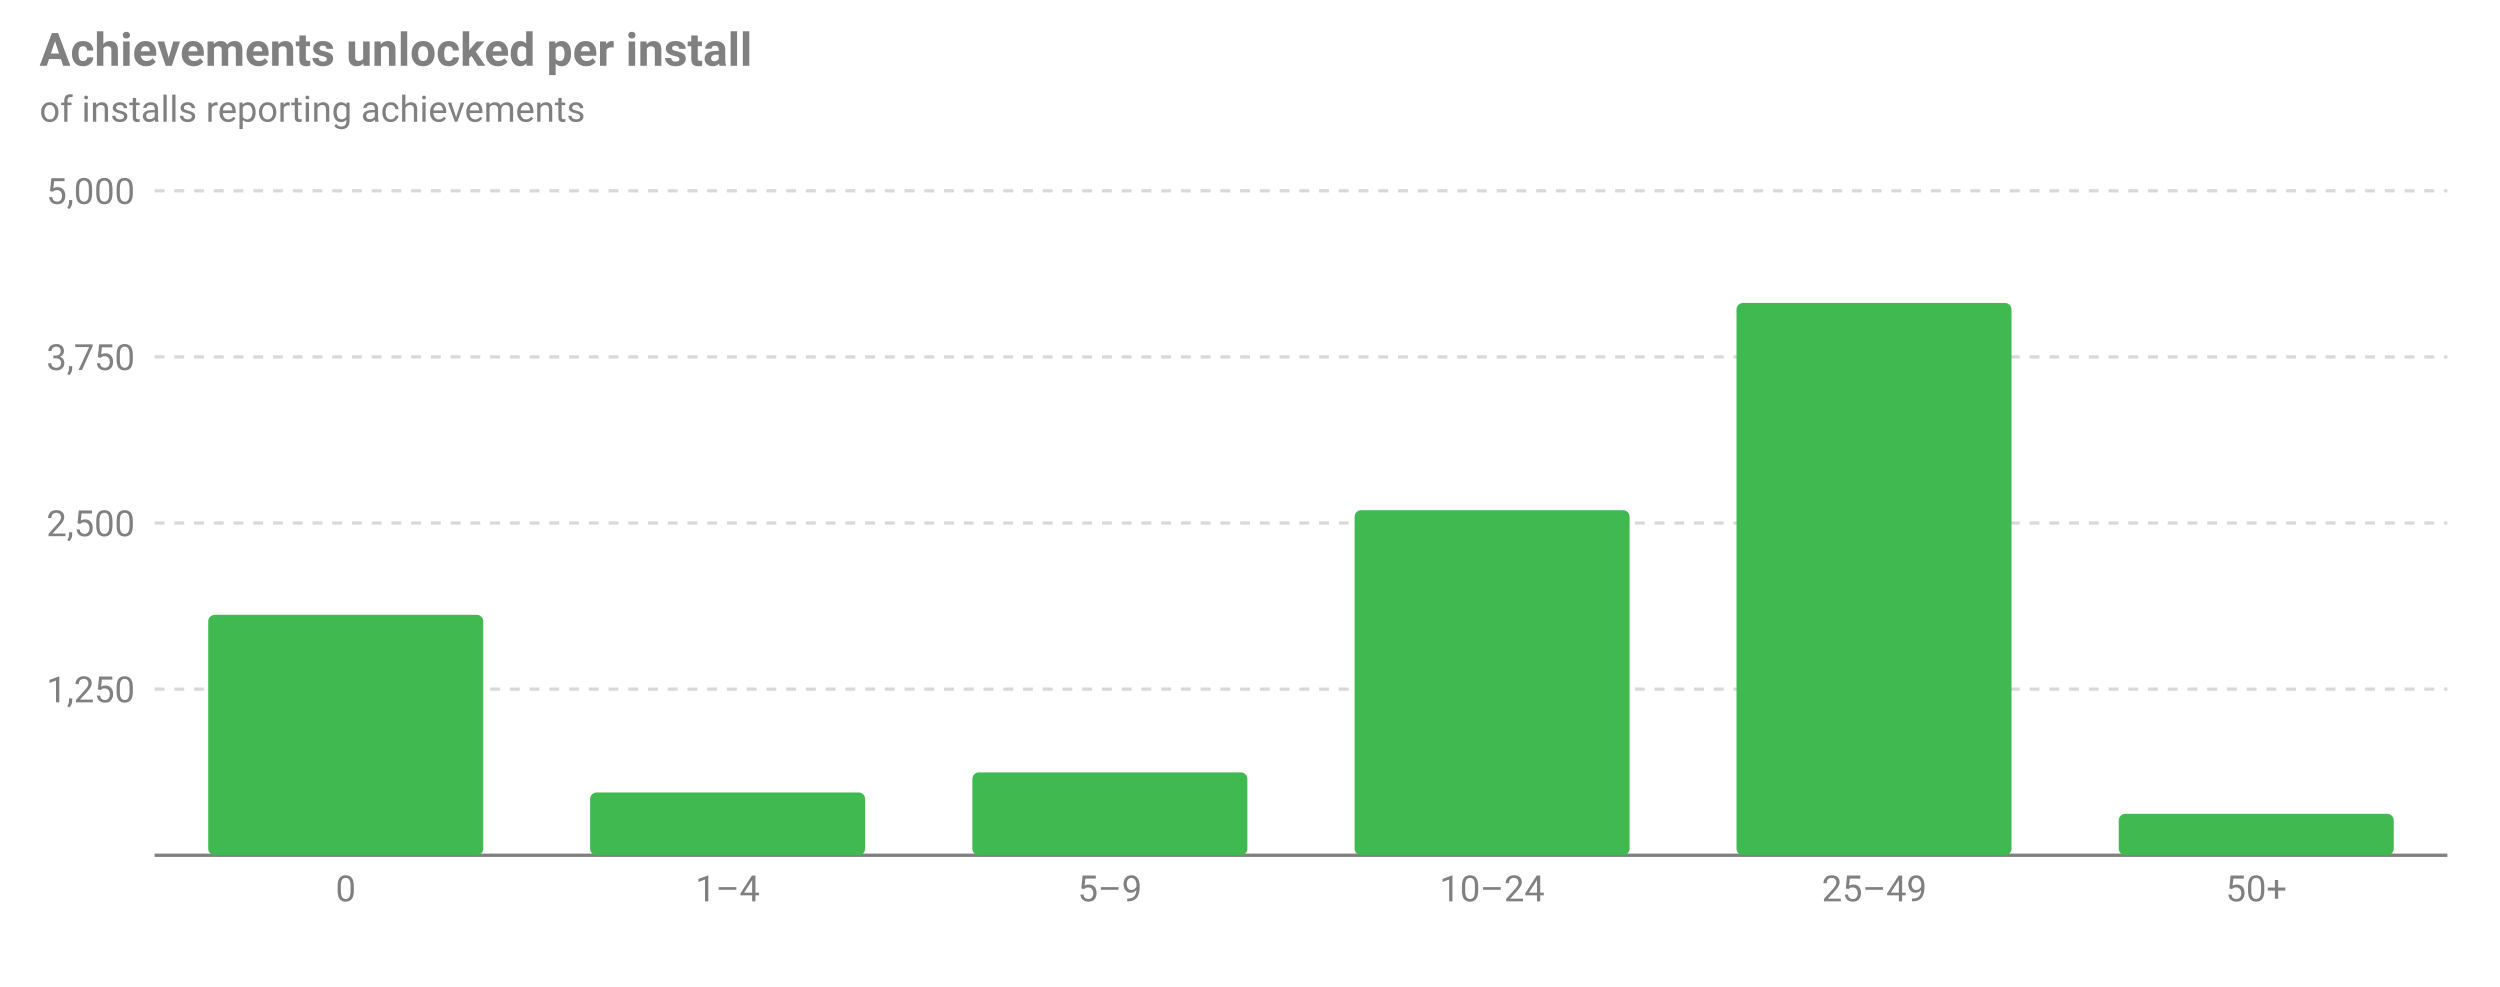
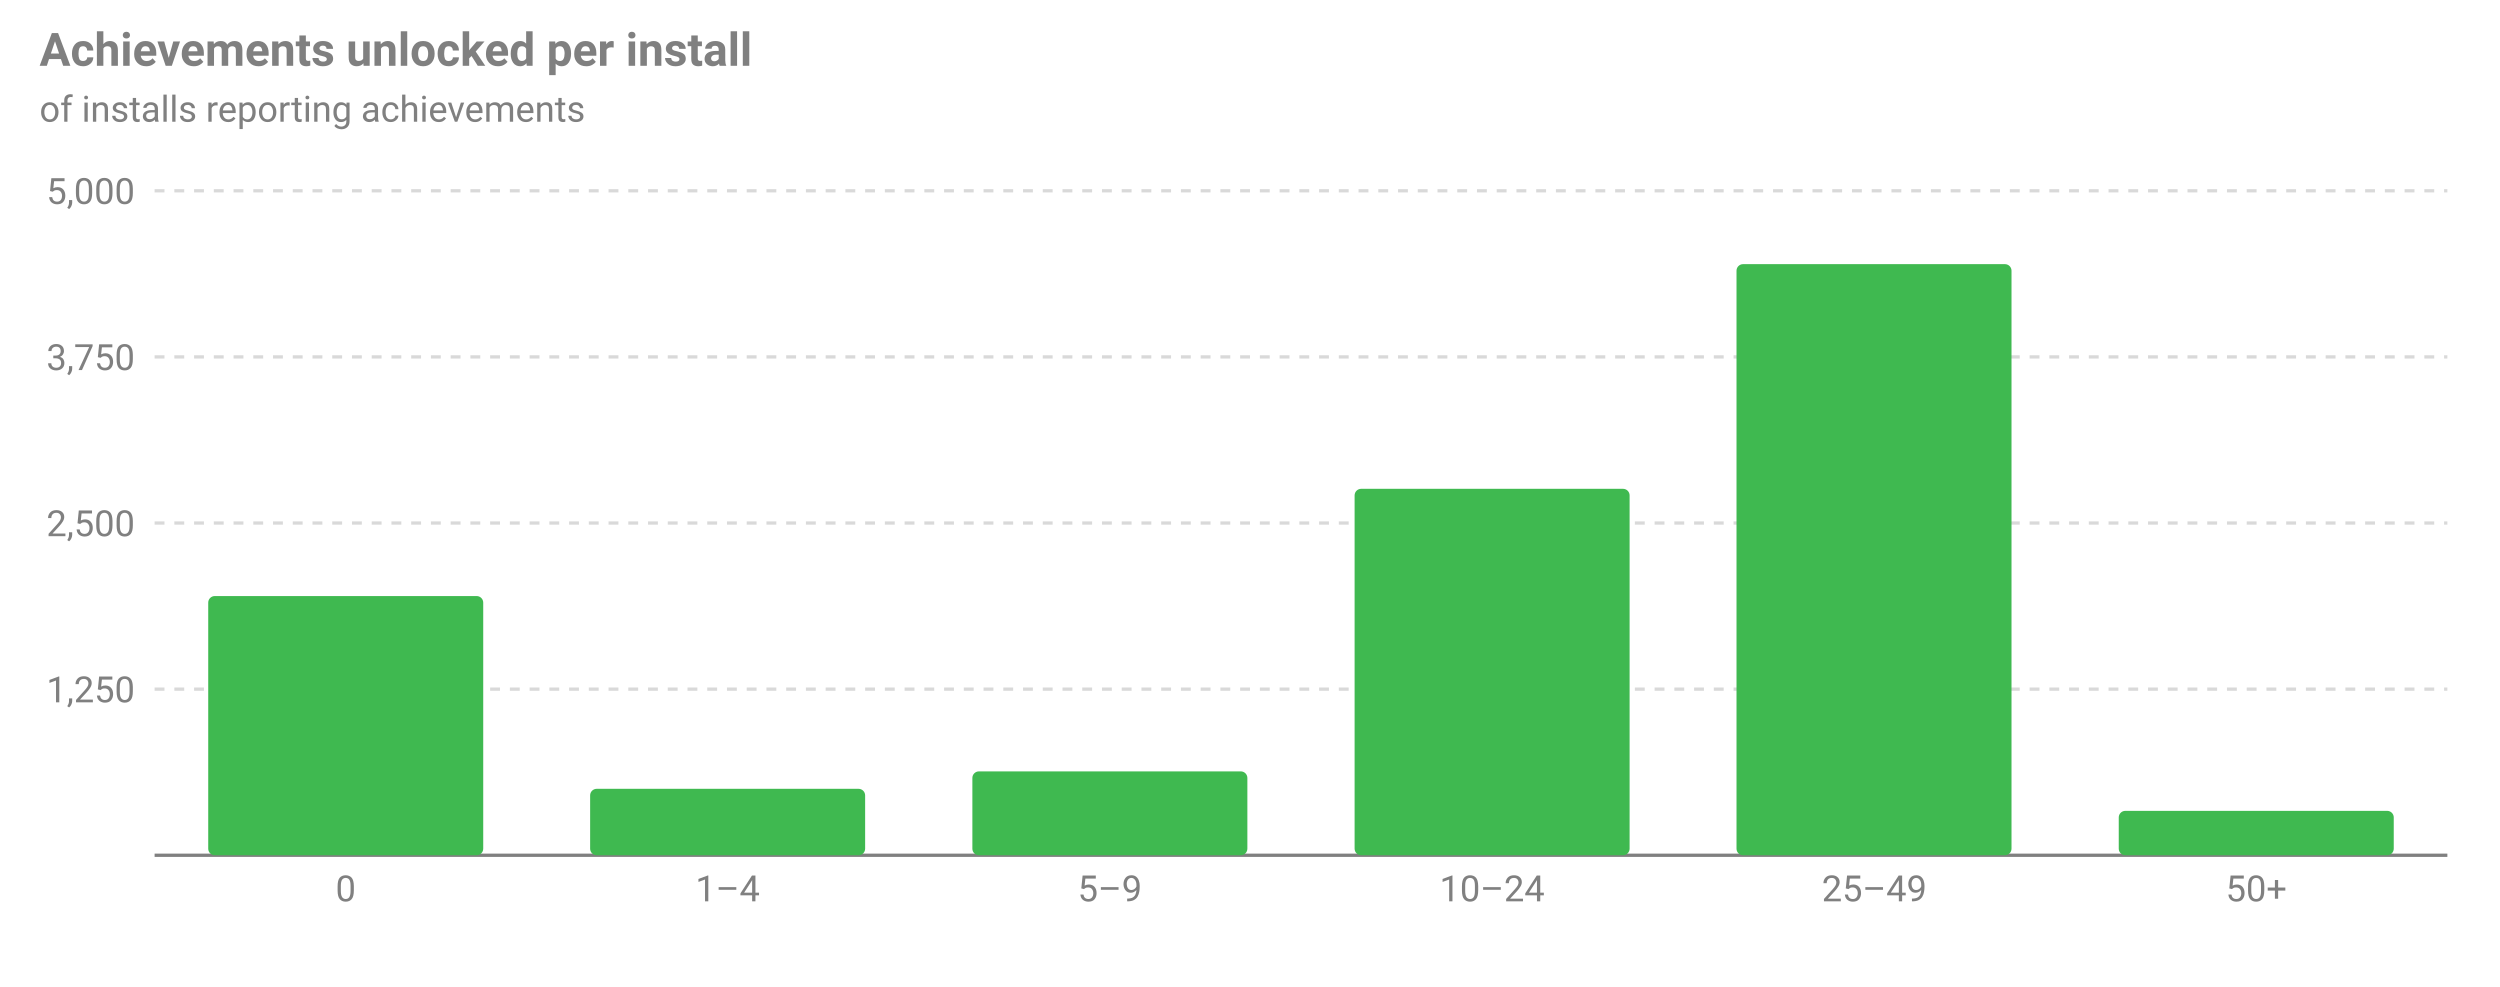
<svg xmlns="http://www.w3.org/2000/svg" width="760" height="300" viewBox="0 0 760 300" role="img" aria-label="Achievements unlocked per install">
  <style>
  text{font-family:-apple-system,BlinkMacSystemFont,'Segoe UI',Roboto,Helvetica,Arial,sans-serif}
  .grid{stroke:#808080;stroke-opacity:.3;stroke-width:1}
  .axis{stroke:#808080;stroke-width:1}
  .lbl{fill:#808080;font-size:12px}
  .val{fill:#808080;font-size:12px;font-weight:600}
  .title{fill:#808080;font-size:14px;font-weight:700}
  .sub{fill:#808080;font-size:11px}
  .gap{fill:#808080;opacity:.12}
  .gaplbl{fill:#808080;font-size:10px;opacity:.85}
  .ico{fill:#808080}
  .t1{fill:#e3b341}
  .t2{fill:#d29922}
  .t3{fill:#b7860b}
  .t4{fill:#946f0f}
</style>
  <text x="12" y="20" class="title">Achievements unlocked per install</text>
  <text x="12" y="37" class="sub">of installs reporting achievements</text>
  <line x1="47" y1="260" x2="744" y2="260" class="axis" />
  <line x1="47" y1="209.5" x2="744" y2="209.5" class="grid" stroke-dasharray="3 3" />
  <text x="41" y="213.5" class="sub" text-anchor="end">1,250</text>
  <line x1="47" y1="159.0" x2="744" y2="159.0" class="grid" stroke-dasharray="3 3" />
  <text x="41" y="163.0" class="sub" text-anchor="end">2,500</text>
  <line x1="47" y1="108.5" x2="744" y2="108.5" class="grid" stroke-dasharray="3 3" />
  <text x="41" y="112.5" class="sub" text-anchor="end">3,750</text>
  <line x1="47" y1="58.0" x2="744" y2="58.0" class="grid" stroke-dasharray="3 3" />
  <text x="41" y="62.0" class="sub" text-anchor="end">5,000</text>
-   <rect x="63.3" y="186.9" width="83.6" height="73.1" rx="2" fill="#3fb950" data-tip="0: 18% (1,809)" />
+   <rect x="63.3" y="181.2" width="83.6" height="78.8" rx="2" fill="#3fb950" data-tip="0: 18% (1,951)" />
  <text x="105.1" y="274" class="sub" text-anchor="middle">0</text>
-   <rect x="179.4" y="240.9" width="83.6" height="19.1" rx="2" fill="#3fb950" data-tip="1–4: 5% (472)" />
+   <rect x="179.4" y="239.8" width="83.6" height="20.2" rx="2" fill="#3fb950" data-tip="1–4: 5% (501)" />
  <text x="221.2" y="274" class="sub" text-anchor="middle">1–4</text>
-   <rect x="295.6" y="234.8" width="83.6" height="25.2" rx="2" fill="#3fb950" data-tip="5–9: 6% (624)" />
+   <rect x="295.6" y="234.5" width="83.6" height="25.5" rx="2" fill="#3fb950" data-tip="5–9: 6% (632)" />
  <text x="337.4" y="274" class="sub" text-anchor="middle">5–9</text>
-   <rect x="411.8" y="155.1" width="83.6" height="104.9" rx="2" fill="#3fb950" data-tip="10–24: 26% (2,596)" />
+   <rect x="411.8" y="148.6" width="83.6" height="111.4" rx="2" fill="#3fb950" data-tip="10–24: 26% (2,758)" />
  <text x="453.6" y="274" class="sub" text-anchor="middle">10–24</text>
-   <rect x="527.9" y="92.1" width="83.6" height="167.9" rx="2" fill="#3fb950" data-tip="25–49: 42% (4,156)" />
+   <rect x="527.9" y="80.3" width="83.6" height="179.7" rx="2" fill="#3fb950" data-tip="25–49: 42% (4,449)" />
  <text x="569.8" y="274" class="sub" text-anchor="middle">25–49</text>
-   <rect x="644.1" y="247.4" width="83.6" height="12.6" rx="2" fill="#3fb950" data-tip="50+: 3% (312)" />
+   <rect x="644.1" y="246.5" width="83.6" height="13.5" rx="2" fill="#3fb950" data-tip="50+: 3% (333)" />
  <text x="685.9" y="274" class="sub" text-anchor="middle">50+</text>
</svg>
